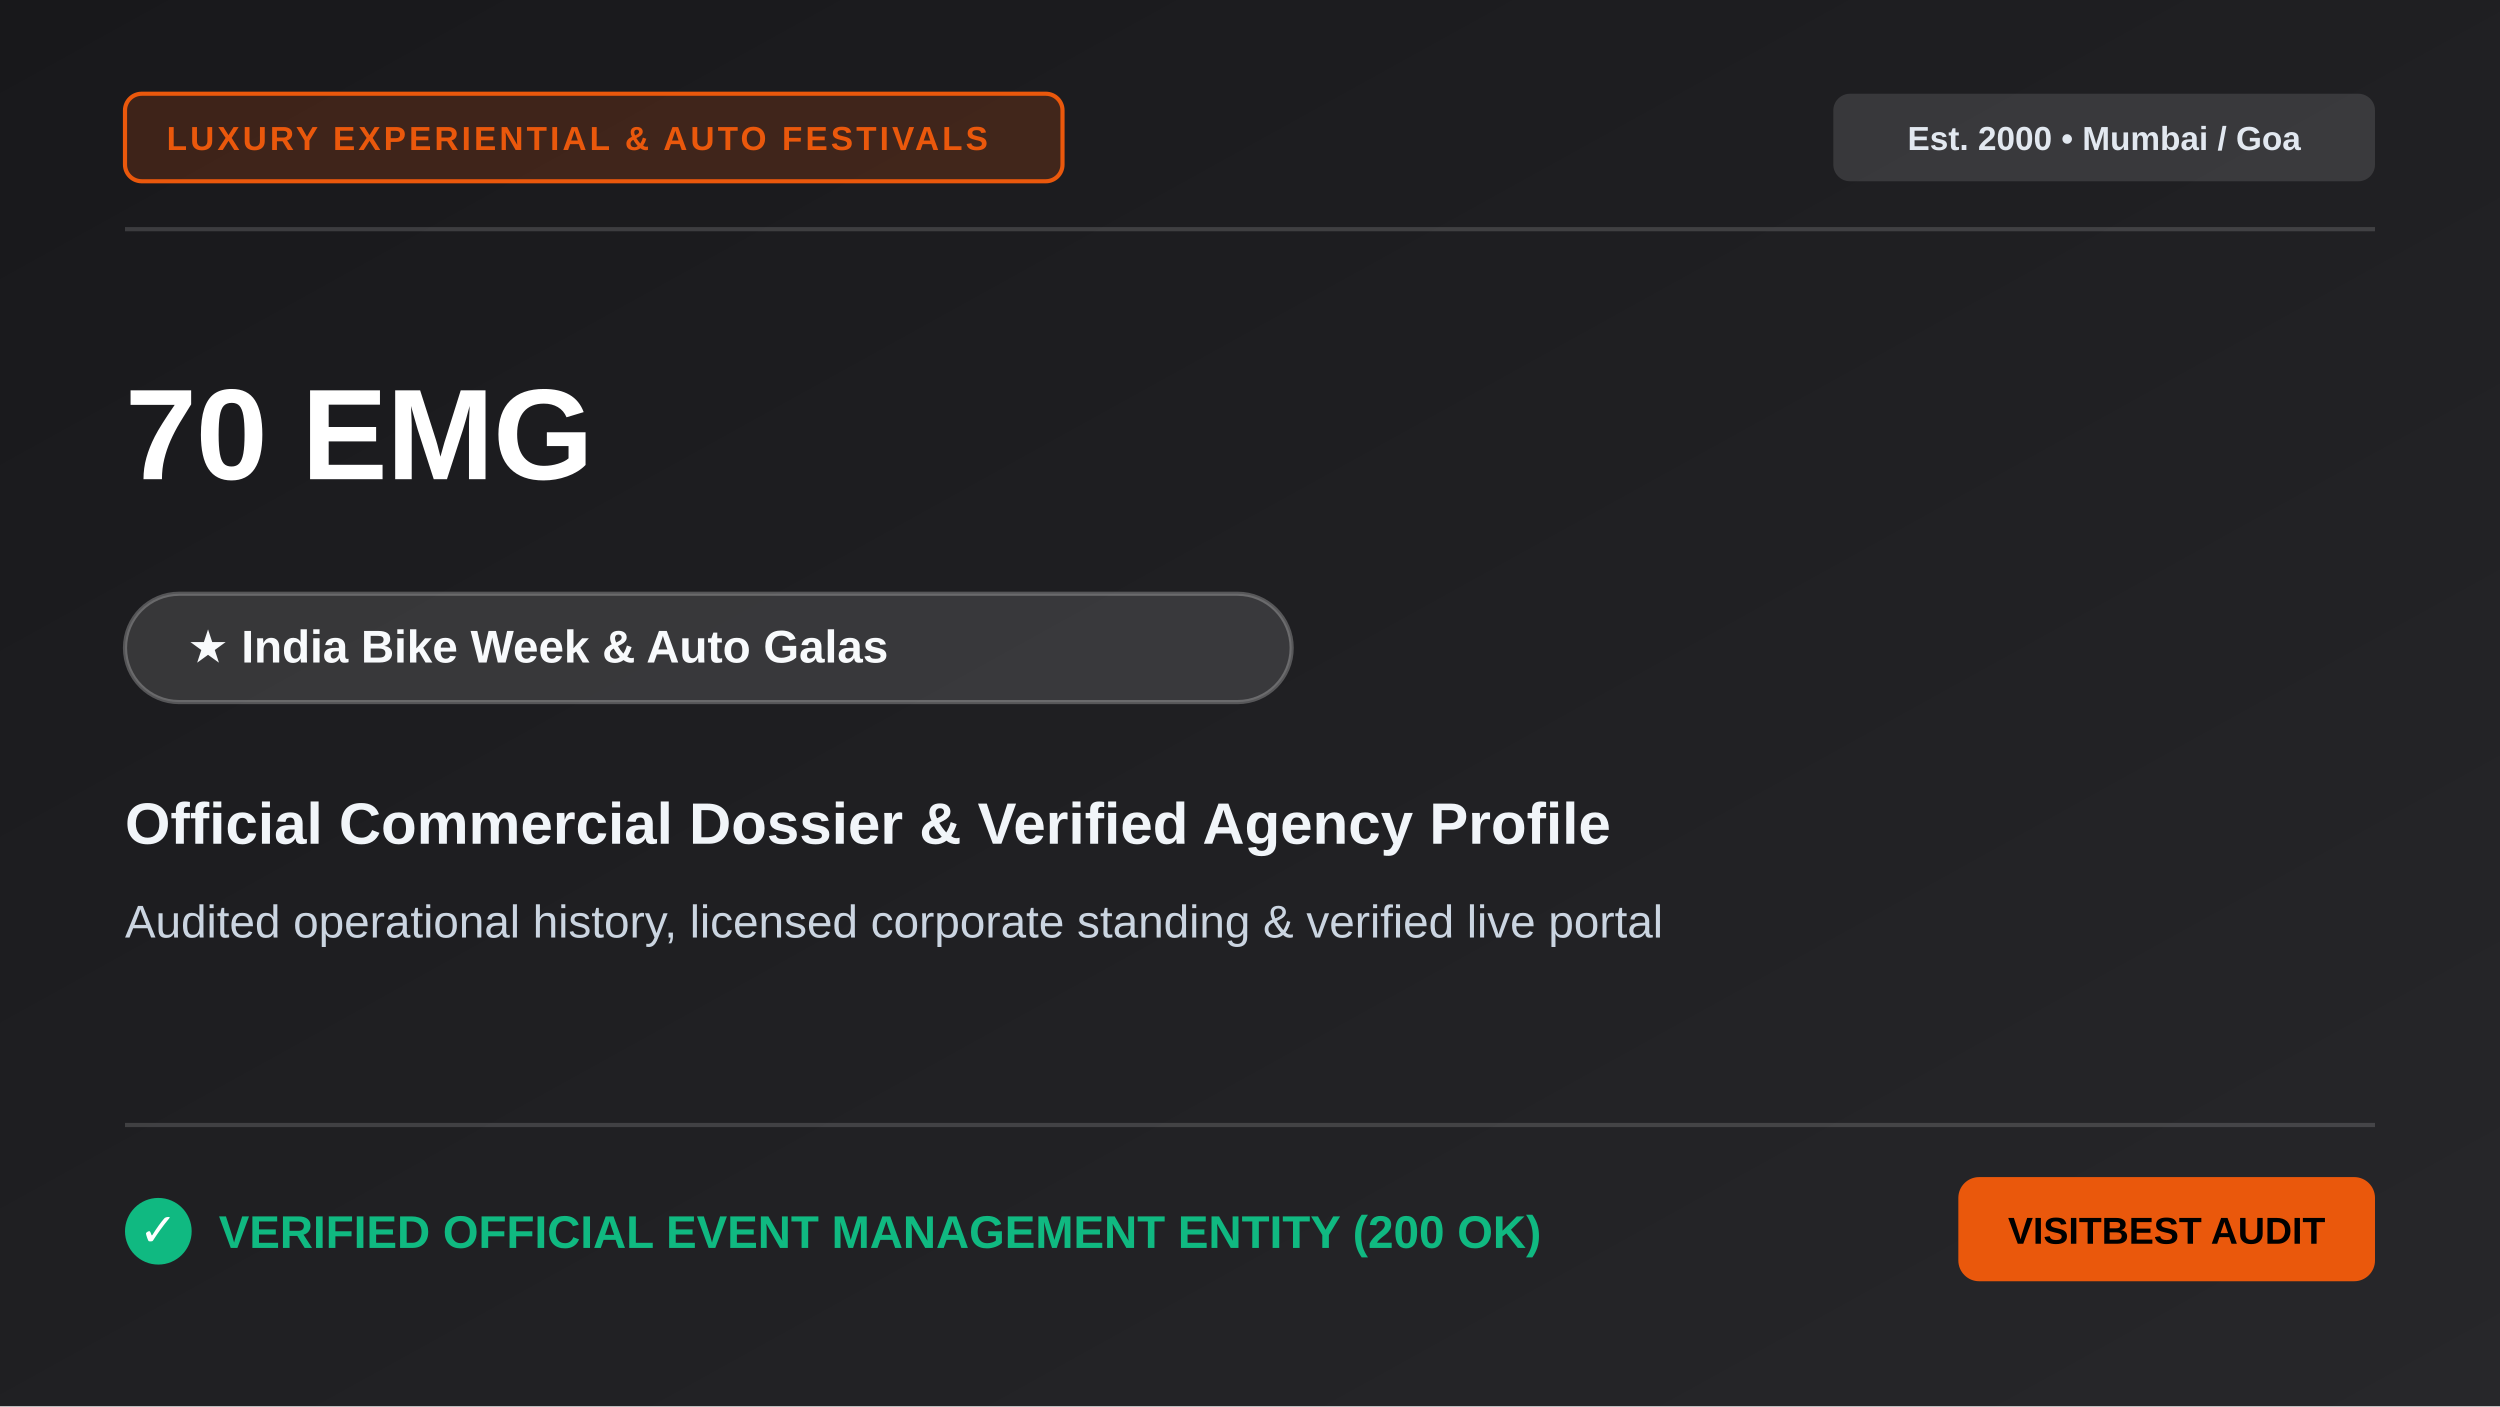
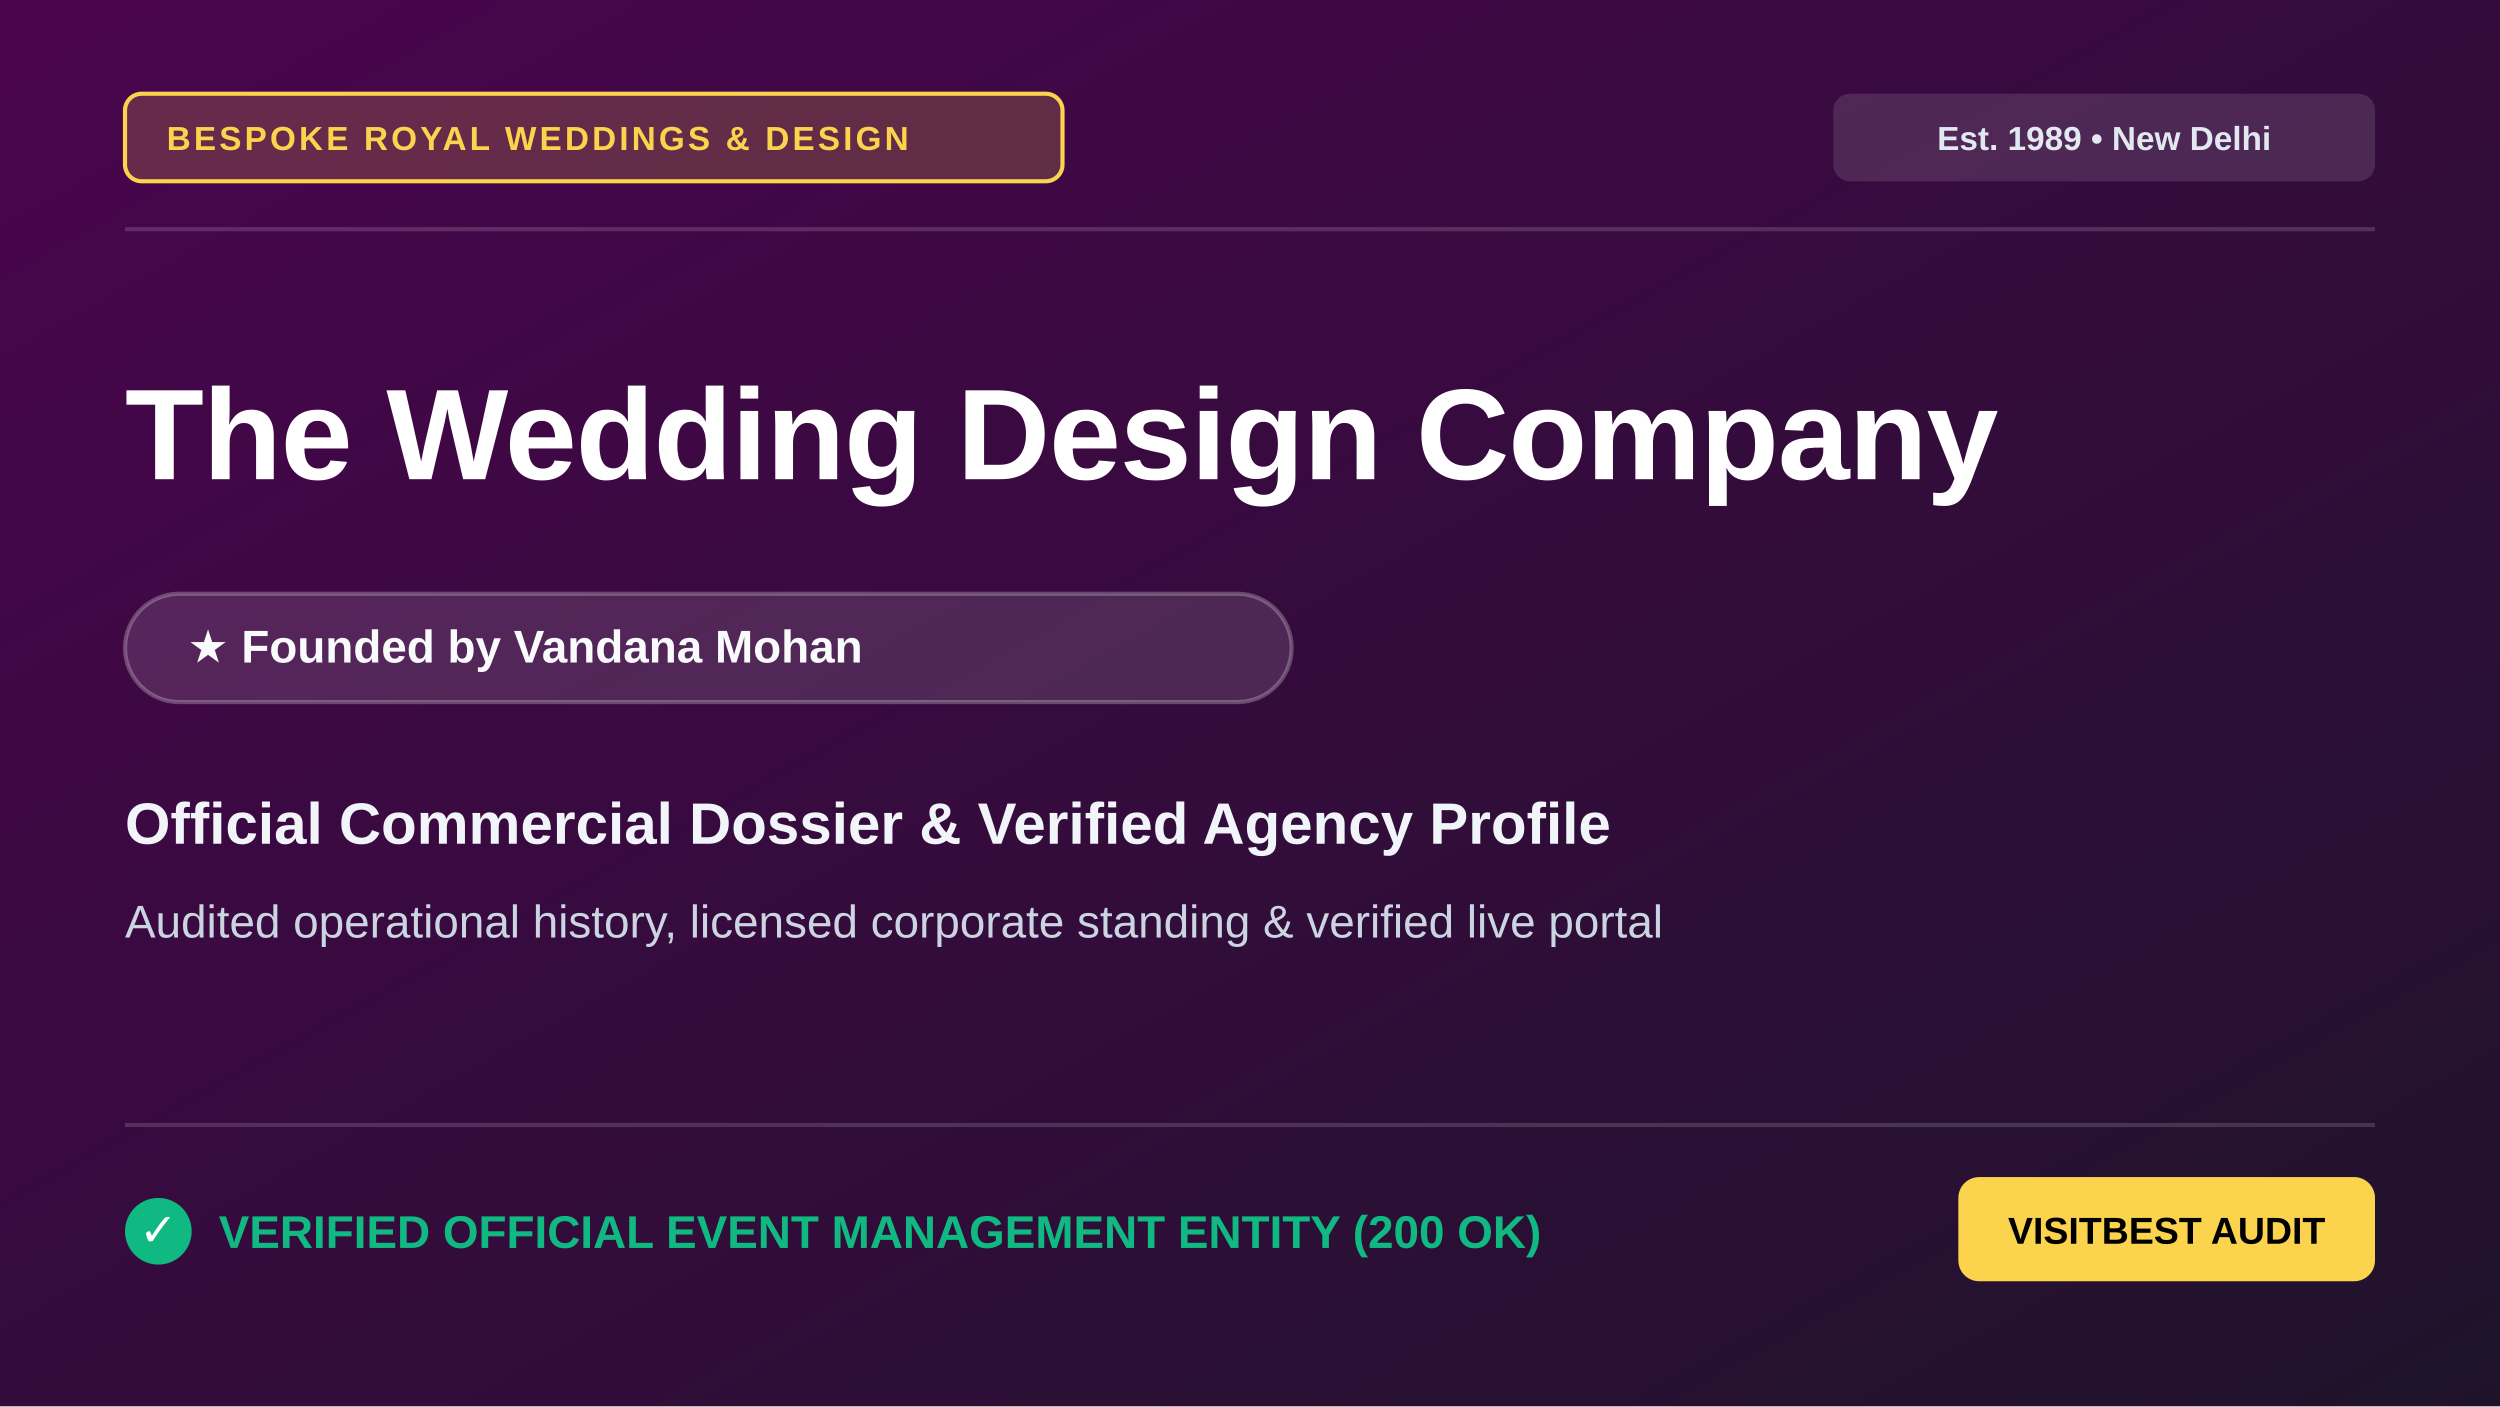
<svg xmlns="http://www.w3.org/2000/svg" viewBox="0 0 1200 675" width="1200" height="675">
  <defs>
-     <linearGradient id="grad_70emg" x1="0%" y1="0%" x2="100%" y2="100%">
-       <stop offset="0%" stop-color="#18181b" />
-       <stop offset="100%" stop-color="#27272a" />
+     <linearGradient id="grad_wdc" x1="0%" y1="0%" x2="100%" y2="100%">
+       <stop offset="0%" stop-color="#4a044e" />
+       <stop offset="100%" stop-color="#1f132b" />
    </linearGradient>
  </defs>
-   <rect width="1200" height="675" fill="url(#grad_70emg)" />
+   <rect width="1200" height="675" fill="url(#grad_wdc)" />
  <line x1="60" y1="110" x2="1140" y2="110" stroke="#ffffff" stroke-opacity="0.15" stroke-width="2" />
  <line x1="60" y1="540" x2="1140" y2="540" stroke="#ffffff" stroke-opacity="0.15" stroke-width="2" />
-   <rect x="60" y="45" width="450" height="42" rx="8" fill="#ea580c" fill-opacity="0.18" stroke="#ea580c" stroke-width="2" />
-   <text x="80" y="72" font-family="Arial, Helvetica, sans-serif" font-size="16" font-weight="bold" fill="#ea580c" letter-spacing="1.5">LUXURY EXPERIENTIAL &amp; AUTO FESTIVALS</text>
+   <rect x="60" y="45" width="450" height="42" rx="8" fill="#fcd34d" fill-opacity="0.18" stroke="#fcd34d" stroke-width="2" />
+   <text x="80" y="72" font-family="Arial, Helvetica, sans-serif" font-size="16" font-weight="bold" fill="#fcd34d" letter-spacing="1.5">BESPOKE ROYAL WEDDINGS &amp; DESIGN</text>
  <rect x="880" y="45" width="260" height="42" rx="8" fill="#ffffff" fill-opacity="0.12" />
-   <text x="1010" y="72" font-family="Arial, Helvetica, sans-serif" font-size="16" font-weight="bold" fill="#e2e8f0" text-anchor="middle">Est. 2000 • Mumbai / Goa</text>
-   <text x="60" y="230" font-family="Arial, Helvetica, sans-serif" font-size="62" font-weight="bold" fill="#ffffff" letter-spacing="-0.5">70 EMG</text>
+   <text x="1010" y="72" font-family="Arial, Helvetica, sans-serif" font-size="16" font-weight="bold" fill="#e2e8f0" text-anchor="middle">Est. 1989 • New Delhi</text>
+   <text x="60" y="230" font-family="Arial, Helvetica, sans-serif" font-size="62" font-weight="bold" fill="#ffffff" letter-spacing="-0.5">The Wedding Design Company</text>
  <rect x="60" y="285" width="560" height="52" rx="26" fill="#ffffff" fill-opacity="0.12" stroke="#ffffff" stroke-opacity="0.25" stroke-width="2" />
-   <text x="90" y="318" font-family="Arial, Helvetica, sans-serif" font-size="22" font-weight="bold" fill="#f8fafc">★ India Bike Week &amp; Auto Galas</text>
+   <text x="90" y="318" font-family="Arial, Helvetica, sans-serif" font-size="22" font-weight="bold" fill="#f8fafc">★ Founded by Vandana Mohan</text>
  <text x="60" y="405" font-family="Arial, Helvetica, sans-serif" font-size="28" font-weight="bold" fill="#f1f5f9">Official Commercial Dossier &amp; Verified Agency Profile</text>
  <text x="60" y="450" font-family="Arial, Helvetica, sans-serif" font-size="22" font-weight="normal" fill="#cbd5e1">Audited operational history, licensed corporate standing &amp; verified live portal</text>
  <rect x="60" y="575" width="32" height="32" rx="16" fill="#10b981" />
  <text x="76" y="598" font-family="Arial, Helvetica, sans-serif" font-size="22" font-weight="bold" fill="#ffffff" text-anchor="middle">✓</text>
  <text x="105" y="599" font-family="Arial, Helvetica, sans-serif" font-size="22" font-weight="bold" fill="#10b981">VERIFIED OFFICIAL EVENT MANAGEMENT ENTITY (200 OK)</text>
-   <rect x="940" y="565" width="200" height="50" rx="10" fill="#ea580c" />
+   <rect x="940" y="565" width="200" height="50" rx="10" fill="#fcd34d" />
  <text x="1040" y="597" font-family="Arial, Helvetica, sans-serif" font-size="18" font-weight="bold" fill="#000000" text-anchor="middle">VISITBEST AUDIT</text>
</svg>
